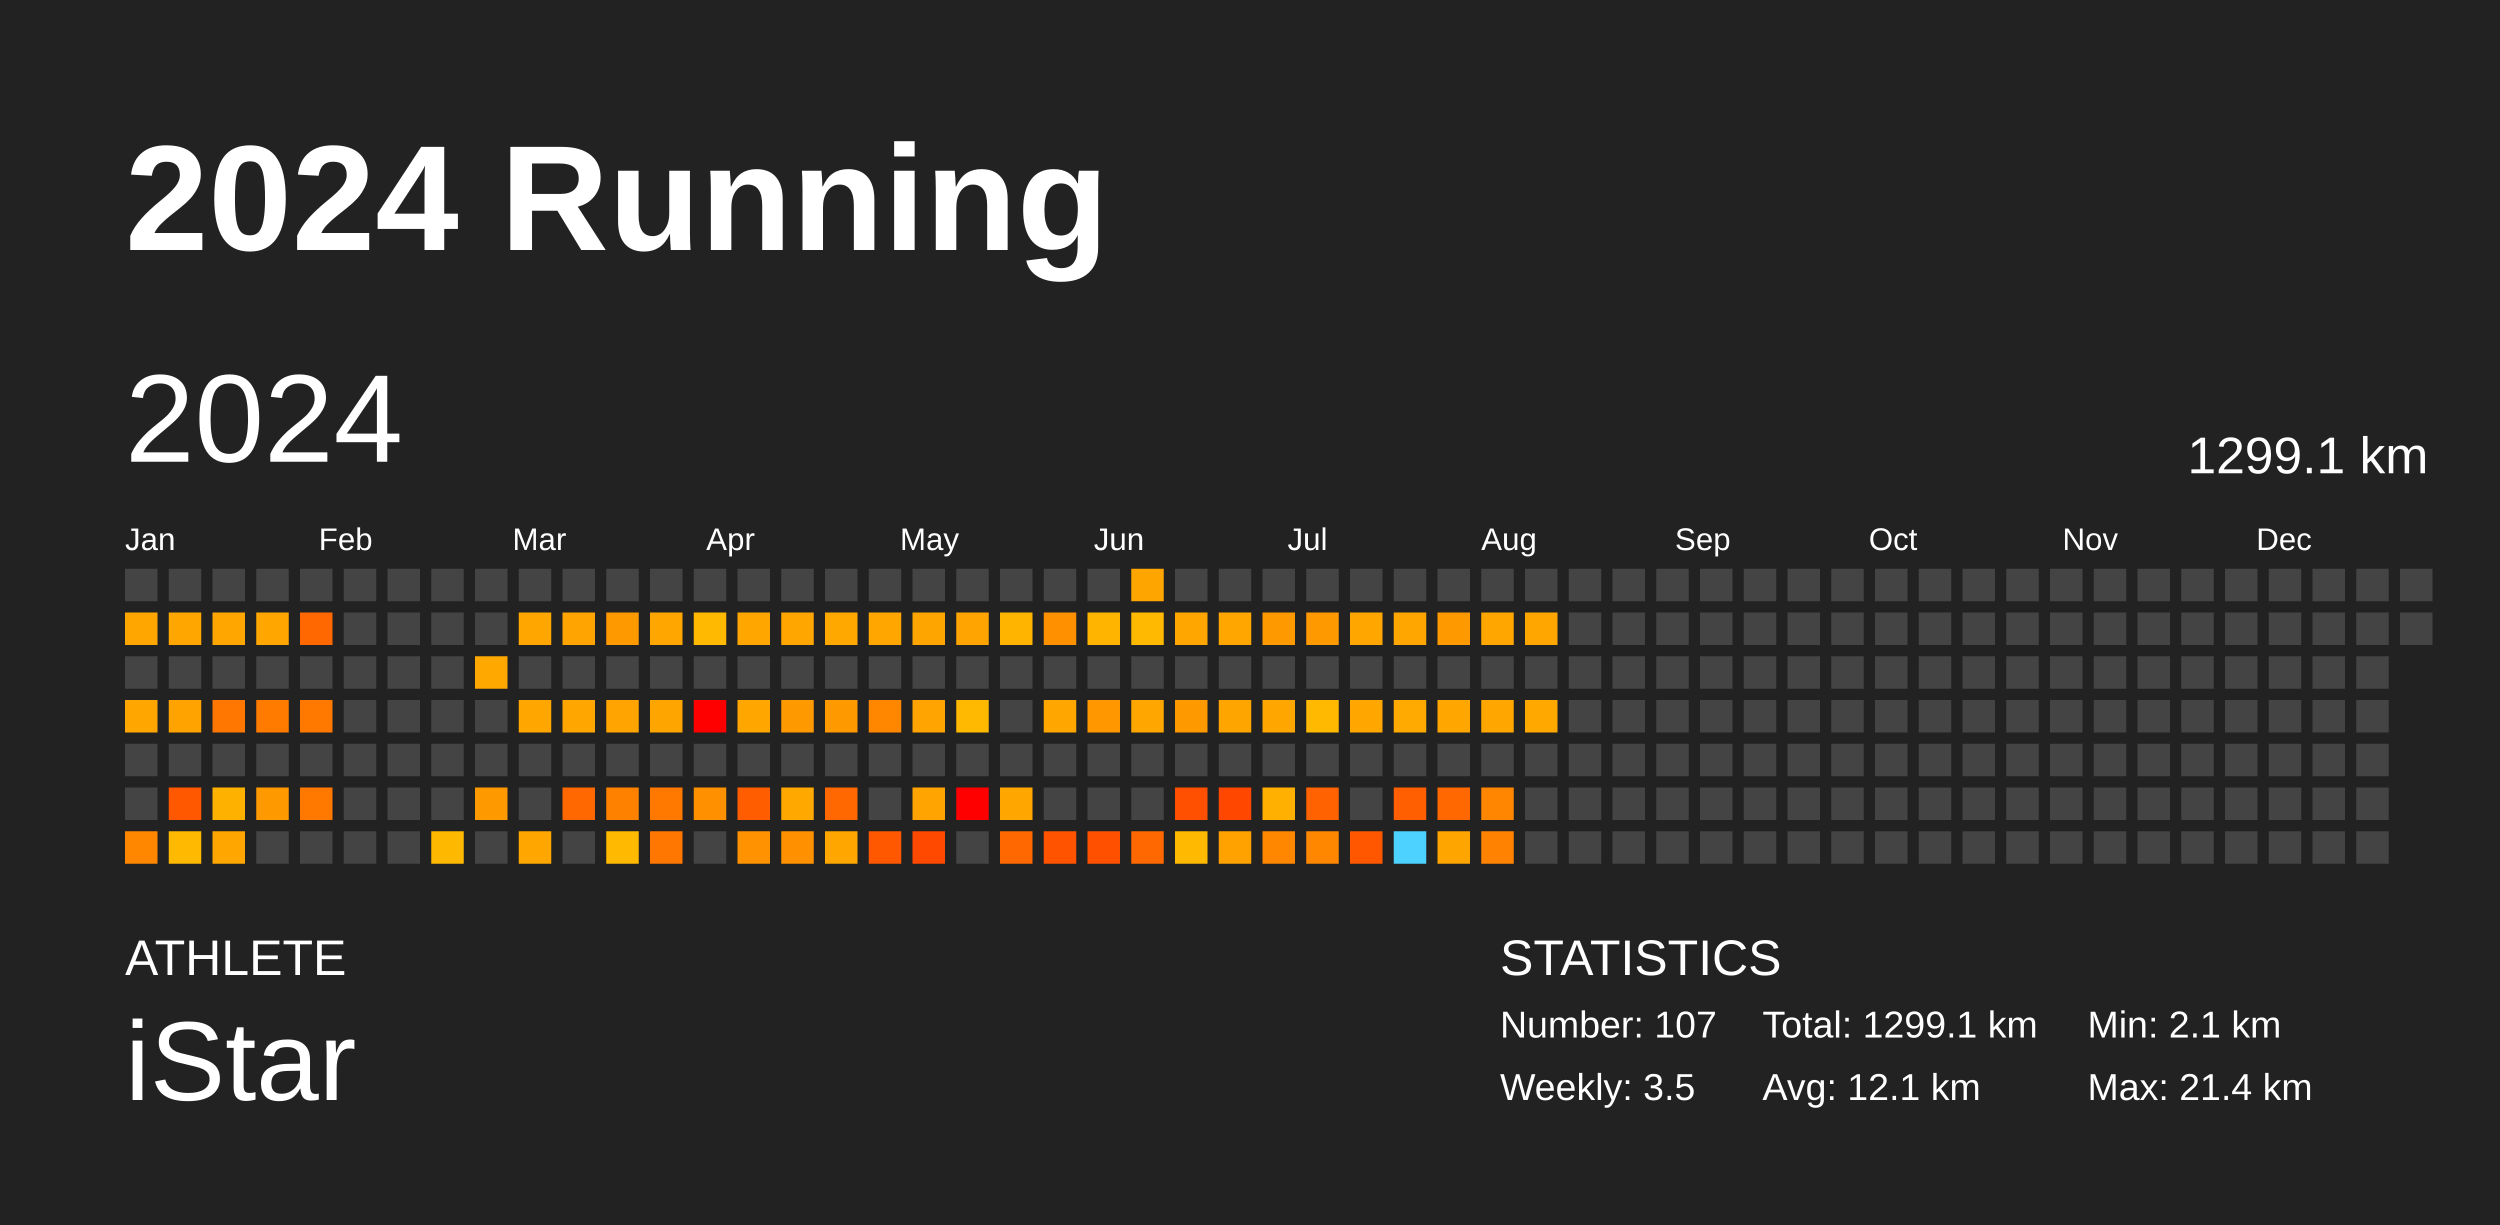
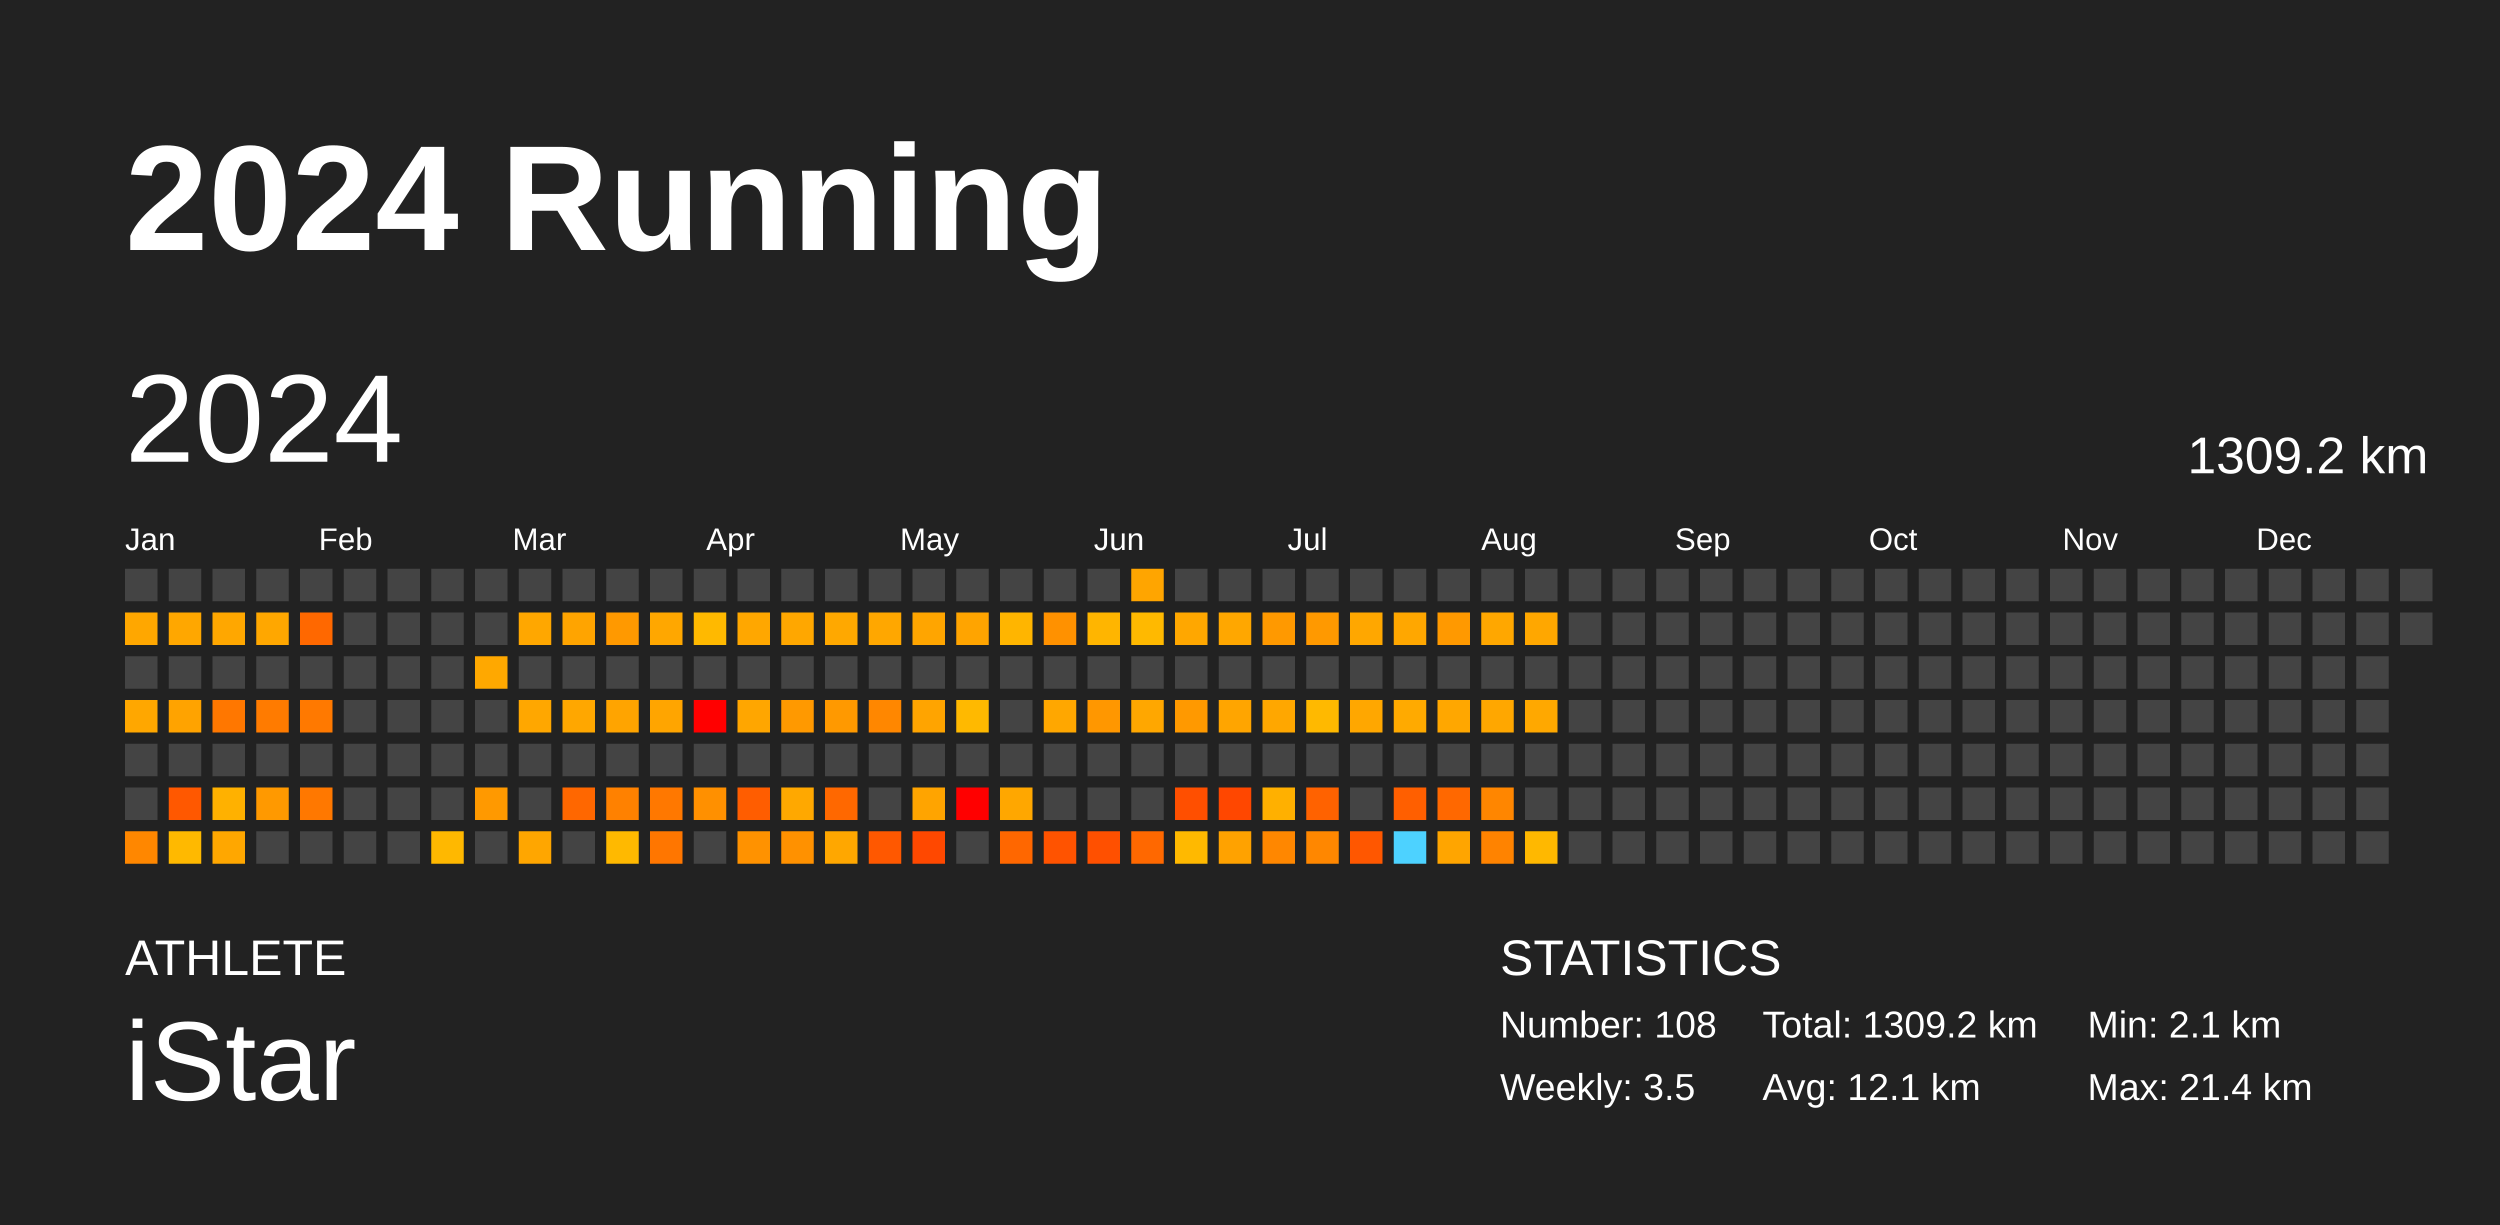
<svg xmlns="http://www.w3.org/2000/svg" baseProfile="full" height="98mm" version="1.1" viewBox="0,0,200,98" width="200mm">
  <defs />
  <rect fill="#222222" height="98" width="200" x="0" y="0" />
  <text fill="#FFFFFF" style="font-size:12px; font-family:Arial; font-weight:bold;" x="10" y="20">2024 Running</text>
  <text fill="#FFFFFF" style="font-size:4px; font-family:Arial" x="10" y="78">ATHLETE</text>
  <text fill="#FFFFFF" style="font-size:9px; font-family:Arial" x="10" y="88">iStar</text>
  <text fill="#FFFFFF" style="font-size:4px; font-family:Arial" x="120" y="78">STATISTICS</text>
-   <text fill="#FFFFFF" style="font-size:3px; font-family:Arial" x="120" y="83">Number: 107</text>
+   <text fill="#FFFFFF" style="font-size:3px; font-family:Arial" x="120" y="83">Number: 108</text>
  <text fill="#FFFFFF" style="font-size:3px; font-family:Arial" x="120" y="88">Weekly: 3.5</text>
-   <text fill="#FFFFFF" style="font-size:3px; font-family:Arial" x="141" y="83">Total: 1299.1 km</text>
+   <text fill="#FFFFFF" style="font-size:3px; font-family:Arial" x="141" y="83">Total: 1309.2 km</text>
  <text fill="#FFFFFF" style="font-size:3px; font-family:Arial" x="141" y="88">Avg: 12.1 km</text>
  <text fill="#FFFFFF" style="font-size:3px; font-family:Arial" x="167" y="83">Min: 2.1 km</text>
  <text fill="#FFFFFF" style="font-size:3px; font-family:Arial" x="167" y="88">Max: 21.4 km</text>
  <text dominant-baseline="hanging" fill="#FFFFFF" style="font-size:10.0px; font-family:Arial;" x="10" y="30">2024</text>
-   <text dominant-baseline="hanging" fill="#FFFFFF" style="font-size:4.125px; font-family:Arial;" x="175" y="35">1299.1 km</text>
+   <text dominant-baseline="hanging" fill="#FFFFFF" style="font-size:4.125px; font-family:Arial;" x="175" y="35">1309.2 km</text>
  <text fill="#FFFFFF" style="font-size:2.5px; font-family:Arial" x="10.0" y="44">Jan</text>
  <text fill="#FFFFFF" style="font-size:2.5px; font-family:Arial" x="25.5" y="44">Feb</text>
  <text fill="#FFFFFF" style="font-size:2.5px; font-family:Arial" x="41.0" y="44">Mar</text>
  <text fill="#FFFFFF" style="font-size:2.5px; font-family:Arial" x="56.5" y="44">Apr</text>
  <text fill="#FFFFFF" style="font-size:2.5px; font-family:Arial" x="72.0" y="44">May</text>
  <text fill="#FFFFFF" style="font-size:2.5px; font-family:Arial" x="87.5" y="44">Jun</text>
  <text fill="#FFFFFF" style="font-size:2.5px; font-family:Arial" x="103.0" y="44">Jul</text>
  <text fill="#FFFFFF" style="font-size:2.5px; font-family:Arial" x="118.5" y="44">Aug</text>
  <text fill="#FFFFFF" style="font-size:2.5px; font-family:Arial" x="134.0" y="44">Sep</text>
  <text fill="#FFFFFF" style="font-size:2.5px; font-family:Arial" x="149.5" y="44">Oct</text>
  <text fill="#FFFFFF" style="font-size:2.5px; font-family:Arial" x="165.0" y="44">Nov</text>
  <text fill="#FFFFFF" style="font-size:2.5px; font-family:Arial" x="180.5" y="44">Dec</text>
  <rect fill="#444444" height="2.6" width="2.6" x="10.0" y="45.5" />
  <rect fill="#ffa700" height="2.6" width="2.6" x="10.0" y="49.0" />
  <rect fill="#444444" height="2.6" width="2.6" x="10.0" y="52.5" />
  <rect fill="#ffa700" height="2.6" width="2.6" x="10.0" y="56.0" />
  <rect fill="#444444" height="2.6" width="2.6" x="10.0" y="59.5" />
  <rect fill="#444444" height="2.6" width="2.6" x="10.0" y="63.0" />
  <rect fill="#ff8700" height="2.6" width="2.6" x="10.0" y="66.5" />
  <rect fill="#444444" height="2.6" width="2.6" x="13.5" y="45.5" />
  <rect fill="#ffa700" height="2.6" width="2.6" x="13.5" y="49.0" />
  <rect fill="#444444" height="2.6" width="2.6" x="13.5" y="52.5" />
  <rect fill="#ffa300" height="2.6" width="2.6" x="13.5" y="56.0" />
  <rect fill="#444444" height="2.6" width="2.6" x="13.5" y="59.5" />
  <rect fill="#ff5800" height="2.6" width="2.6" x="13.5" y="63.0" />
  <rect fill="#ffb900" height="2.6" width="2.6" x="13.5" y="66.5" />
  <rect fill="#444444" height="2.6" width="2.6" x="17.0" y="45.5" />
  <rect fill="#ffa700" height="2.6" width="2.6" x="17.0" y="49.0" />
  <rect fill="#444444" height="2.6" width="2.6" x="17.0" y="52.5" />
  <rect fill="#ff7700" height="2.6" width="2.6" x="17.0" y="56.0" />
  <rect fill="#444444" height="2.6" width="2.6" x="17.0" y="59.5" />
  <rect fill="#ffb100" height="2.6" width="2.6" x="17.0" y="63.0" />
  <rect fill="#ffa700" height="2.6" width="2.6" x="17.0" y="66.5" />
  <rect fill="#444444" height="2.6" width="2.6" x="20.5" y="45.5" />
  <rect fill="#ffa700" height="2.6" width="2.6" x="20.5" y="49.0" />
  <rect fill="#444444" height="2.6" width="2.6" x="20.5" y="52.5" />
  <rect fill="#ff7b00" height="2.6" width="2.6" x="20.5" y="56.0" />
  <rect fill="#444444" height="2.6" width="2.6" x="20.5" y="59.5" />
  <rect fill="#ff9900" height="2.6" width="2.6" x="20.5" y="63.0" />
  <rect fill="#444444" height="2.6" width="2.6" x="20.5" y="66.5" />
  <rect fill="#444444" height="2.6" width="2.6" x="24.0" y="45.5" />
  <rect fill="#ff6800" height="2.6" width="2.6" x="24.0" y="49.0" />
  <rect fill="#444444" height="2.6" width="2.6" x="24.0" y="52.5" />
  <rect fill="#ff7900" height="2.6" width="2.6" x="24.0" y="56.0" />
  <rect fill="#444444" height="2.6" width="2.6" x="24.0" y="59.5" />
  <rect fill="#ff7800" height="2.6" width="2.6" x="24.0" y="63.0" />
  <rect fill="#444444" height="2.6" width="2.6" x="24.0" y="66.5" />
  <rect fill="#444444" height="2.6" width="2.6" x="27.5" y="45.5" />
  <rect fill="#444444" height="2.6" width="2.6" x="27.5" y="49.0" />
  <rect fill="#444444" height="2.6" width="2.6" x="27.5" y="52.5" />
  <rect fill="#444444" height="2.6" width="2.6" x="27.5" y="56.0" />
  <rect fill="#444444" height="2.6" width="2.6" x="27.5" y="59.5" />
  <rect fill="#444444" height="2.6" width="2.6" x="27.5" y="63.0" />
  <rect fill="#444444" height="2.6" width="2.6" x="27.5" y="66.5" />
  <rect fill="#444444" height="2.6" width="2.6" x="31.0" y="45.5" />
  <rect fill="#444444" height="2.6" width="2.6" x="31.0" y="49.0" />
  <rect fill="#444444" height="2.6" width="2.6" x="31.0" y="52.5" />
  <rect fill="#444444" height="2.6" width="2.6" x="31.0" y="56.0" />
  <rect fill="#444444" height="2.6" width="2.6" x="31.0" y="59.5" />
  <rect fill="#444444" height="2.6" width="2.6" x="31.0" y="63.0" />
  <rect fill="#444444" height="2.6" width="2.6" x="31.0" y="66.5" />
  <rect fill="#444444" height="2.6" width="2.6" x="34.5" y="45.5" />
  <rect fill="#444444" height="2.6" width="2.6" x="34.5" y="49.0" />
  <rect fill="#444444" height="2.6" width="2.6" x="34.5" y="52.5" />
  <rect fill="#444444" height="2.6" width="2.6" x="34.5" y="56.0" />
  <rect fill="#444444" height="2.6" width="2.6" x="34.5" y="59.5" />
  <rect fill="#444444" height="2.6" width="2.6" x="34.5" y="63.0" />
  <rect fill="#ffb800" height="2.6" width="2.6" x="34.5" y="66.5" />
  <rect fill="#444444" height="2.6" width="2.6" x="38.0" y="45.5" />
  <rect fill="#444444" height="2.6" width="2.6" x="38.0" y="49.0" />
  <rect fill="#ffa800" height="2.6" width="2.6" x="38.0" y="52.5" />
  <rect fill="#444444" height="2.6" width="2.6" x="38.0" y="56.0" />
  <rect fill="#444444" height="2.6" width="2.6" x="38.0" y="59.5" />
  <rect fill="#ff9900" height="2.6" width="2.6" x="38.0" y="63.0" />
  <rect fill="#444444" height="2.6" width="2.6" x="38.0" y="66.5" />
  <rect fill="#444444" height="2.6" width="2.6" x="41.5" y="45.5" />
  <rect fill="#ffa700" height="2.6" width="2.6" x="41.5" y="49.0" />
  <rect fill="#444444" height="2.6" width="2.6" x="41.5" y="52.5" />
  <rect fill="#ffa700" height="2.6" width="2.6" x="41.5" y="56.0" />
  <rect fill="#444444" height="2.6" width="2.6" x="41.5" y="59.5" />
  <rect fill="#444444" height="2.6" width="2.6" x="41.5" y="63.0" />
  <rect fill="#ffa600" height="2.6" width="2.6" x="41.5" y="66.5" />
  <rect fill="#444444" height="2.6" width="2.6" x="45.0" y="45.5" />
  <rect fill="#ffa400" height="2.6" width="2.6" x="45.0" y="49.0" />
  <rect fill="#444444" height="2.6" width="2.6" x="45.0" y="52.5" />
  <rect fill="#ffa700" height="2.6" width="2.6" x="45.0" y="56.0" />
  <rect fill="#444444" height="2.6" width="2.6" x="45.0" y="59.5" />
  <rect fill="#ff6700" height="2.6" width="2.6" x="45.0" y="63.0" />
  <rect fill="#444444" height="2.6" width="2.6" x="45.0" y="66.5" />
  <rect fill="#444444" height="2.6" width="2.6" x="48.5" y="45.5" />
  <rect fill="#ff9900" height="2.6" width="2.6" x="48.5" y="49.0" />
  <rect fill="#444444" height="2.6" width="2.6" x="48.5" y="52.5" />
  <rect fill="#ffa400" height="2.6" width="2.6" x="48.5" y="56.0" />
  <rect fill="#444444" height="2.6" width="2.6" x="48.5" y="59.5" />
  <rect fill="#ff8100" height="2.6" width="2.6" x="48.5" y="63.0" />
  <rect fill="#ffb900" height="2.6" width="2.6" x="48.5" y="66.5" />
  <rect fill="#444444" height="2.6" width="2.6" x="52.0" y="45.5" />
  <rect fill="#ffa700" height="2.6" width="2.6" x="52.0" y="49.0" />
  <rect fill="#444444" height="2.6" width="2.6" x="52.0" y="52.5" />
  <rect fill="#ffa500" height="2.6" width="2.6" x="52.0" y="56.0" />
  <rect fill="#444444" height="2.6" width="2.6" x="52.0" y="59.5" />
  <rect fill="#ff7800" height="2.6" width="2.6" x="52.0" y="63.0" />
  <rect fill="#ff7600" height="2.6" width="2.6" x="52.0" y="66.5" />
  <rect fill="#444444" height="2.6" width="2.6" x="55.5" y="45.5" />
  <rect fill="#ffb900" height="2.6" width="2.6" x="55.5" y="49.0" />
  <rect fill="#444444" height="2.6" width="2.6" x="55.5" y="52.5" />
  <rect fill="red" height="2.6" width="2.6" x="55.5" y="56.0" />
  <rect fill="#444444" height="2.6" width="2.6" x="55.5" y="59.5" />
  <rect fill="#ff9000" height="2.6" width="2.6" x="55.5" y="63.0" />
  <rect fill="#444444" height="2.6" width="2.6" x="55.5" y="66.5" />
  <rect fill="#444444" height="2.6" width="2.6" x="59.0" y="45.5" />
  <rect fill="#ffa700" height="2.6" width="2.6" x="59.0" y="49.0" />
  <rect fill="#444444" height="2.6" width="2.6" x="59.0" y="52.5" />
  <rect fill="#ffa600" height="2.6" width="2.6" x="59.0" y="56.0" />
  <rect fill="#444444" height="2.6" width="2.6" x="59.0" y="59.5" />
  <rect fill="#ff5d00" height="2.6" width="2.6" x="59.0" y="63.0" />
  <rect fill="#ff9200" height="2.6" width="2.6" x="59.0" y="66.5" />
  <rect fill="#444444" height="2.6" width="2.6" x="62.5" y="45.5" />
  <rect fill="#ffa700" height="2.6" width="2.6" x="62.5" y="49.0" />
  <rect fill="#444444" height="2.6" width="2.6" x="62.5" y="52.5" />
  <rect fill="#ff9900" height="2.6" width="2.6" x="62.5" y="56.0" />
  <rect fill="#444444" height="2.6" width="2.6" x="62.5" y="59.5" />
  <rect fill="#ffa800" height="2.6" width="2.6" x="62.5" y="63.0" />
  <rect fill="#ff9100" height="2.6" width="2.6" x="62.5" y="66.5" />
  <rect fill="#444444" height="2.6" width="2.6" x="66.0" y="45.5" />
  <rect fill="#ffa800" height="2.6" width="2.6" x="66.0" y="49.0" />
  <rect fill="#444444" height="2.6" width="2.6" x="66.0" y="52.5" />
  <rect fill="#ff9900" height="2.6" width="2.6" x="66.0" y="56.0" />
  <rect fill="#444444" height="2.6" width="2.6" x="66.0" y="59.5" />
  <rect fill="#ff6800" height="2.6" width="2.6" x="66.0" y="63.0" />
  <rect fill="#ffa700" height="2.6" width="2.6" x="66.0" y="66.5" />
  <rect fill="#444444" height="2.6" width="2.6" x="69.5" y="45.5" />
  <rect fill="#ffa700" height="2.6" width="2.6" x="69.5" y="49.0" />
  <rect fill="#444444" height="2.6" width="2.6" x="69.5" y="52.5" />
  <rect fill="#ff8700" height="2.6" width="2.6" x="69.5" y="56.0" />
  <rect fill="#444444" height="2.6" width="2.6" x="69.5" y="59.5" />
  <rect fill="#444444" height="2.6" width="2.6" x="69.5" y="63.0" />
  <rect fill="#ff5800" height="2.6" width="2.6" x="69.5" y="66.5" />
  <rect fill="#444444" height="2.6" width="2.6" x="73.0" y="45.5" />
  <rect fill="#ffa500" height="2.6" width="2.6" x="73.0" y="49.0" />
  <rect fill="#444444" height="2.6" width="2.6" x="73.0" y="52.5" />
  <rect fill="#ffa400" height="2.6" width="2.6" x="73.0" y="56.0" />
  <rect fill="#444444" height="2.6" width="2.6" x="73.0" y="59.5" />
  <rect fill="#ffa400" height="2.6" width="2.6" x="73.0" y="63.0" />
  <rect fill="#ff4800" height="2.6" width="2.6" x="73.0" y="66.5" />
  <rect fill="#444444" height="2.6" width="2.6" x="76.5" y="45.5" />
  <rect fill="#ffa400" height="2.6" width="2.6" x="76.5" y="49.0" />
  <rect fill="#444444" height="2.6" width="2.6" x="76.5" y="52.5" />
  <rect fill="#ffb900" height="2.6" width="2.6" x="76.5" y="56.0" />
  <rect fill="#444444" height="2.6" width="2.6" x="76.5" y="59.5" />
  <rect fill="red" height="2.6" width="2.6" x="76.5" y="63.0" />
  <rect fill="#444444" height="2.6" width="2.6" x="76.5" y="66.5" />
  <rect fill="#444444" height="2.6" width="2.6" x="80.0" y="45.5" />
  <rect fill="#ffb500" height="2.6" width="2.6" x="80.0" y="49.0" />
  <rect fill="#444444" height="2.6" width="2.6" x="80.0" y="52.5" />
  <rect fill="#444444" height="2.6" width="2.6" x="80.0" y="56.0" />
  <rect fill="#444444" height="2.6" width="2.6" x="80.0" y="59.5" />
  <rect fill="#ffa700" height="2.6" width="2.6" x="80.0" y="63.0" />
  <rect fill="#ff6700" height="2.6" width="2.6" x="80.0" y="66.5" />
  <rect fill="#444444" height="2.6" width="2.6" x="83.5" y="45.5" />
  <rect fill="#ff9100" height="2.6" width="2.6" x="83.5" y="49.0" />
  <rect fill="#444444" height="2.6" width="2.6" x="83.5" y="52.5" />
  <rect fill="#ffa700" height="2.6" width="2.6" x="83.5" y="56.0" />
  <rect fill="#444444" height="2.6" width="2.6" x="83.5" y="59.5" />
  <rect fill="#444444" height="2.6" width="2.6" x="83.5" y="63.0" />
  <rect fill="#ff5300" height="2.6" width="2.6" x="83.5" y="66.5" />
  <rect fill="#444444" height="2.6" width="2.6" x="87.0" y="45.5" />
  <rect fill="#ffb500" height="2.6" width="2.6" x="87.0" y="49.0" />
  <rect fill="#444444" height="2.6" width="2.6" x="87.0" y="52.5" />
  <rect fill="#ff9700" height="2.6" width="2.6" x="87.0" y="56.0" />
  <rect fill="#444444" height="2.6" width="2.6" x="87.0" y="59.5" />
  <rect fill="#444444" height="2.6" width="2.6" x="87.0" y="63.0" />
  <rect fill="#ff5000" height="2.6" width="2.6" x="87.0" y="66.5" />
  <rect fill="#ffa500" height="2.6" width="2.6" x="90.5" y="45.5" />
  <rect fill="#ffb900" height="2.6" width="2.6" x="90.5" y="49.0" />
  <rect fill="#444444" height="2.6" width="2.6" x="90.5" y="52.5" />
  <rect fill="#ffa700" height="2.6" width="2.6" x="90.5" y="56.0" />
  <rect fill="#444444" height="2.6" width="2.6" x="90.5" y="59.5" />
  <rect fill="#444444" height="2.6" width="2.6" x="90.5" y="63.0" />
  <rect fill="#ff6800" height="2.6" width="2.6" x="90.5" y="66.5" />
  <rect fill="#444444" height="2.6" width="2.6" x="94.0" y="45.5" />
  <rect fill="#ffa700" height="2.6" width="2.6" x="94.0" y="49.0" />
  <rect fill="#444444" height="2.6" width="2.6" x="94.0" y="52.5" />
  <rect fill="#ff9900" height="2.6" width="2.6" x="94.0" y="56.0" />
  <rect fill="#444444" height="2.6" width="2.6" x="94.0" y="59.5" />
  <rect fill="#ff4f00" height="2.6" width="2.6" x="94.0" y="63.0" />
  <rect fill="#ffb900" height="2.6" width="2.6" x="94.0" y="66.5" />
  <rect fill="#444444" height="2.6" width="2.6" x="97.5" y="45.5" />
  <rect fill="#ffa700" height="2.6" width="2.6" x="97.5" y="49.0" />
  <rect fill="#444444" height="2.6" width="2.6" x="97.5" y="52.5" />
  <rect fill="#ffa500" height="2.6" width="2.6" x="97.5" y="56.0" />
  <rect fill="#444444" height="2.6" width="2.6" x="97.5" y="59.5" />
  <rect fill="#ff4700" height="2.6" width="2.6" x="97.5" y="63.0" />
  <rect fill="#ffa200" height="2.6" width="2.6" x="97.5" y="66.5" />
  <rect fill="#444444" height="2.6" width="2.6" x="101.0" y="45.5" />
  <rect fill="#ff9900" height="2.6" width="2.6" x="101.0" y="49.0" />
  <rect fill="#444444" height="2.6" width="2.6" x="101.0" y="52.5" />
  <rect fill="#ffa700" height="2.6" width="2.6" x="101.0" y="56.0" />
  <rect fill="#444444" height="2.6" width="2.6" x="101.0" y="59.5" />
  <rect fill="#ffb000" height="2.6" width="2.6" x="101.0" y="63.0" />
  <rect fill="#ff8700" height="2.6" width="2.6" x="101.0" y="66.5" />
  <rect fill="#444444" height="2.6" width="2.6" x="104.5" y="45.5" />
  <rect fill="#ff9900" height="2.6" width="2.6" x="104.5" y="49.0" />
  <rect fill="#444444" height="2.6" width="2.6" x="104.5" y="52.5" />
  <rect fill="#ffb900" height="2.6" width="2.6" x="104.5" y="56.0" />
  <rect fill="#444444" height="2.6" width="2.6" x="104.5" y="59.5" />
  <rect fill="#ff6200" height="2.6" width="2.6" x="104.5" y="63.0" />
  <rect fill="#ff8700" height="2.6" width="2.6" x="104.5" y="66.5" />
  <rect fill="#444444" height="2.6" width="2.6" x="108.0" y="45.5" />
  <rect fill="#ffa700" height="2.6" width="2.6" x="108.0" y="49.0" />
  <rect fill="#444444" height="2.6" width="2.6" x="108.0" y="52.5" />
  <rect fill="#ffa700" height="2.6" width="2.6" x="108.0" y="56.0" />
  <rect fill="#444444" height="2.6" width="2.6" x="108.0" y="59.5" />
  <rect fill="#444444" height="2.6" width="2.6" x="108.0" y="63.0" />
  <rect fill="#ff5700" height="2.6" width="2.6" x="108.0" y="66.5" />
  <rect fill="#444444" height="2.6" width="2.6" x="111.5" y="45.5" />
  <rect fill="#ffa700" height="2.6" width="2.6" x="111.5" y="49.0" />
  <rect fill="#444444" height="2.6" width="2.6" x="111.5" y="52.5" />
  <rect fill="#ffaa00" height="2.6" width="2.6" x="111.5" y="56.0" />
  <rect fill="#444444" height="2.6" width="2.6" x="111.5" y="59.5" />
  <rect fill="#ff5f00" height="2.6" width="2.6" x="111.5" y="63.0" />
  <rect fill="#4dd2ff" height="2.6" width="2.6" x="111.5" y="66.5" />
  <rect fill="#444444" height="2.6" width="2.6" x="115.0" y="45.5" />
  <rect fill="#ff9900" height="2.6" width="2.6" x="115.0" y="49.0" />
  <rect fill="#444444" height="2.6" width="2.6" x="115.0" y="52.5" />
  <rect fill="#ffa700" height="2.6" width="2.6" x="115.0" y="56.0" />
  <rect fill="#444444" height="2.6" width="2.6" x="115.0" y="59.5" />
  <rect fill="#ff6800" height="2.6" width="2.6" x="115.0" y="63.0" />
  <rect fill="#ffa500" height="2.6" width="2.6" x="115.0" y="66.5" />
  <rect fill="#444444" height="2.6" width="2.6" x="118.5" y="45.5" />
  <rect fill="#ffa700" height="2.6" width="2.6" x="118.5" y="49.0" />
  <rect fill="#444444" height="2.6" width="2.6" x="118.5" y="52.5" />
  <rect fill="#ffa700" height="2.6" width="2.6" x="118.5" y="56.0" />
  <rect fill="#444444" height="2.6" width="2.6" x="118.5" y="59.5" />
  <rect fill="#ff8600" height="2.6" width="2.6" x="118.5" y="63.0" />
  <rect fill="#ff8300" height="2.6" width="2.6" x="118.5" y="66.5" />
  <rect fill="#444444" height="2.6" width="2.6" x="122.0" y="45.5" />
  <rect fill="#ffa700" height="2.6" width="2.6" x="122.0" y="49.0" />
  <rect fill="#444444" height="2.6" width="2.6" x="122.0" y="52.5" />
  <rect fill="#ffa800" height="2.6" width="2.6" x="122.0" y="56.0" />
  <rect fill="#444444" height="2.6" width="2.6" x="122.0" y="59.5" />
  <rect fill="#444444" height="2.6" width="2.6" x="122.0" y="63.0" />
-   <rect fill="#444444" height="2.6" width="2.6" x="122.0" y="66.5" />
+   <rect fill="#ffb800" height="2.6" width="2.6" x="122.0" y="66.5" />
  <rect fill="#444444" height="2.6" width="2.6" x="125.5" y="45.5" />
  <rect fill="#444444" height="2.6" width="2.6" x="125.5" y="49.0" />
  <rect fill="#444444" height="2.6" width="2.6" x="125.5" y="52.5" />
  <rect fill="#444444" height="2.6" width="2.6" x="125.5" y="56.0" />
  <rect fill="#444444" height="2.6" width="2.6" x="125.5" y="59.5" />
  <rect fill="#444444" height="2.6" width="2.6" x="125.5" y="63.0" />
  <rect fill="#444444" height="2.6" width="2.6" x="125.5" y="66.5" />
  <rect fill="#444444" height="2.6" width="2.6" x="129.0" y="45.5" />
  <rect fill="#444444" height="2.6" width="2.6" x="129.0" y="49.0" />
  <rect fill="#444444" height="2.6" width="2.6" x="129.0" y="52.5" />
  <rect fill="#444444" height="2.6" width="2.6" x="129.0" y="56.0" />
  <rect fill="#444444" height="2.6" width="2.6" x="129.0" y="59.5" />
  <rect fill="#444444" height="2.6" width="2.6" x="129.0" y="63.0" />
  <rect fill="#444444" height="2.6" width="2.6" x="129.0" y="66.5" />
  <rect fill="#444444" height="2.6" width="2.6" x="132.5" y="45.5" />
  <rect fill="#444444" height="2.6" width="2.6" x="132.5" y="49.0" />
  <rect fill="#444444" height="2.6" width="2.6" x="132.5" y="52.5" />
  <rect fill="#444444" height="2.6" width="2.6" x="132.5" y="56.0" />
  <rect fill="#444444" height="2.6" width="2.6" x="132.5" y="59.5" />
  <rect fill="#444444" height="2.6" width="2.6" x="132.5" y="63.0" />
  <rect fill="#444444" height="2.6" width="2.6" x="132.5" y="66.5" />
  <rect fill="#444444" height="2.6" width="2.6" x="136.0" y="45.5" />
  <rect fill="#444444" height="2.6" width="2.6" x="136.0" y="49.0" />
  <rect fill="#444444" height="2.6" width="2.6" x="136.0" y="52.5" />
  <rect fill="#444444" height="2.6" width="2.6" x="136.0" y="56.0" />
  <rect fill="#444444" height="2.6" width="2.6" x="136.0" y="59.5" />
  <rect fill="#444444" height="2.6" width="2.6" x="136.0" y="63.0" />
  <rect fill="#444444" height="2.6" width="2.6" x="136.0" y="66.5" />
  <rect fill="#444444" height="2.6" width="2.6" x="139.5" y="45.5" />
  <rect fill="#444444" height="2.6" width="2.6" x="139.5" y="49.0" />
  <rect fill="#444444" height="2.6" width="2.6" x="139.5" y="52.5" />
  <rect fill="#444444" height="2.6" width="2.6" x="139.5" y="56.0" />
  <rect fill="#444444" height="2.6" width="2.6" x="139.5" y="59.5" />
  <rect fill="#444444" height="2.6" width="2.6" x="139.5" y="63.0" />
  <rect fill="#444444" height="2.6" width="2.6" x="139.5" y="66.5" />
  <rect fill="#444444" height="2.6" width="2.6" x="143.0" y="45.5" />
  <rect fill="#444444" height="2.6" width="2.6" x="143.0" y="49.0" />
  <rect fill="#444444" height="2.6" width="2.6" x="143.0" y="52.5" />
  <rect fill="#444444" height="2.6" width="2.6" x="143.0" y="56.0" />
  <rect fill="#444444" height="2.6" width="2.6" x="143.0" y="59.5" />
  <rect fill="#444444" height="2.6" width="2.6" x="143.0" y="63.0" />
  <rect fill="#444444" height="2.6" width="2.6" x="143.0" y="66.5" />
  <rect fill="#444444" height="2.6" width="2.6" x="146.5" y="45.5" />
  <rect fill="#444444" height="2.6" width="2.6" x="146.5" y="49.0" />
  <rect fill="#444444" height="2.6" width="2.6" x="146.5" y="52.5" />
  <rect fill="#444444" height="2.6" width="2.6" x="146.5" y="56.0" />
  <rect fill="#444444" height="2.6" width="2.6" x="146.5" y="59.5" />
  <rect fill="#444444" height="2.6" width="2.6" x="146.5" y="63.0" />
  <rect fill="#444444" height="2.6" width="2.6" x="146.5" y="66.5" />
  <rect fill="#444444" height="2.6" width="2.6" x="150.0" y="45.5" />
  <rect fill="#444444" height="2.6" width="2.6" x="150.0" y="49.0" />
  <rect fill="#444444" height="2.6" width="2.6" x="150.0" y="52.5" />
  <rect fill="#444444" height="2.6" width="2.6" x="150.0" y="56.0" />
  <rect fill="#444444" height="2.6" width="2.6" x="150.0" y="59.5" />
  <rect fill="#444444" height="2.6" width="2.6" x="150.0" y="63.0" />
  <rect fill="#444444" height="2.6" width="2.6" x="150.0" y="66.5" />
  <rect fill="#444444" height="2.6" width="2.6" x="153.5" y="45.5" />
  <rect fill="#444444" height="2.6" width="2.6" x="153.5" y="49.0" />
  <rect fill="#444444" height="2.6" width="2.6" x="153.5" y="52.5" />
  <rect fill="#444444" height="2.6" width="2.6" x="153.5" y="56.0" />
  <rect fill="#444444" height="2.6" width="2.6" x="153.5" y="59.5" />
  <rect fill="#444444" height="2.6" width="2.6" x="153.5" y="63.0" />
  <rect fill="#444444" height="2.6" width="2.6" x="153.5" y="66.5" />
  <rect fill="#444444" height="2.6" width="2.6" x="157.0" y="45.5" />
  <rect fill="#444444" height="2.6" width="2.6" x="157.0" y="49.0" />
  <rect fill="#444444" height="2.6" width="2.6" x="157.0" y="52.5" />
  <rect fill="#444444" height="2.6" width="2.6" x="157.0" y="56.0" />
  <rect fill="#444444" height="2.6" width="2.6" x="157.0" y="59.5" />
  <rect fill="#444444" height="2.6" width="2.6" x="157.0" y="63.0" />
  <rect fill="#444444" height="2.6" width="2.6" x="157.0" y="66.5" />
  <rect fill="#444444" height="2.6" width="2.6" x="160.5" y="45.5" />
  <rect fill="#444444" height="2.6" width="2.6" x="160.5" y="49.0" />
  <rect fill="#444444" height="2.6" width="2.6" x="160.5" y="52.5" />
  <rect fill="#444444" height="2.6" width="2.6" x="160.5" y="56.0" />
  <rect fill="#444444" height="2.6" width="2.6" x="160.5" y="59.5" />
  <rect fill="#444444" height="2.6" width="2.6" x="160.5" y="63.0" />
  <rect fill="#444444" height="2.6" width="2.6" x="160.5" y="66.5" />
  <rect fill="#444444" height="2.6" width="2.6" x="164.0" y="45.5" />
  <rect fill="#444444" height="2.6" width="2.6" x="164.0" y="49.0" />
  <rect fill="#444444" height="2.6" width="2.6" x="164.0" y="52.5" />
  <rect fill="#444444" height="2.6" width="2.6" x="164.0" y="56.0" />
  <rect fill="#444444" height="2.6" width="2.6" x="164.0" y="59.5" />
  <rect fill="#444444" height="2.6" width="2.6" x="164.0" y="63.0" />
  <rect fill="#444444" height="2.6" width="2.6" x="164.0" y="66.5" />
  <rect fill="#444444" height="2.6" width="2.6" x="167.5" y="45.5" />
  <rect fill="#444444" height="2.6" width="2.6" x="167.5" y="49.0" />
  <rect fill="#444444" height="2.6" width="2.6" x="167.5" y="52.5" />
  <rect fill="#444444" height="2.6" width="2.6" x="167.5" y="56.0" />
  <rect fill="#444444" height="2.6" width="2.6" x="167.5" y="59.5" />
  <rect fill="#444444" height="2.6" width="2.6" x="167.5" y="63.0" />
  <rect fill="#444444" height="2.6" width="2.6" x="167.5" y="66.5" />
  <rect fill="#444444" height="2.6" width="2.6" x="171.0" y="45.5" />
  <rect fill="#444444" height="2.6" width="2.6" x="171.0" y="49.0" />
  <rect fill="#444444" height="2.6" width="2.6" x="171.0" y="52.5" />
  <rect fill="#444444" height="2.6" width="2.6" x="171.0" y="56.0" />
  <rect fill="#444444" height="2.6" width="2.6" x="171.0" y="59.5" />
  <rect fill="#444444" height="2.6" width="2.6" x="171.0" y="63.0" />
  <rect fill="#444444" height="2.6" width="2.6" x="171.0" y="66.5" />
  <rect fill="#444444" height="2.6" width="2.6" x="174.5" y="45.5" />
  <rect fill="#444444" height="2.6" width="2.6" x="174.5" y="49.0" />
  <rect fill="#444444" height="2.6" width="2.6" x="174.5" y="52.5" />
  <rect fill="#444444" height="2.6" width="2.6" x="174.5" y="56.0" />
  <rect fill="#444444" height="2.6" width="2.6" x="174.5" y="59.5" />
  <rect fill="#444444" height="2.6" width="2.6" x="174.5" y="63.0" />
  <rect fill="#444444" height="2.6" width="2.6" x="174.5" y="66.5" />
  <rect fill="#444444" height="2.6" width="2.6" x="178.0" y="45.5" />
  <rect fill="#444444" height="2.6" width="2.6" x="178.0" y="49.0" />
  <rect fill="#444444" height="2.6" width="2.6" x="178.0" y="52.5" />
  <rect fill="#444444" height="2.6" width="2.6" x="178.0" y="56.0" />
  <rect fill="#444444" height="2.6" width="2.6" x="178.0" y="59.5" />
  <rect fill="#444444" height="2.6" width="2.6" x="178.0" y="63.0" />
  <rect fill="#444444" height="2.6" width="2.6" x="178.0" y="66.5" />
  <rect fill="#444444" height="2.6" width="2.6" x="181.5" y="45.5" />
  <rect fill="#444444" height="2.6" width="2.6" x="181.5" y="49.0" />
  <rect fill="#444444" height="2.6" width="2.6" x="181.5" y="52.5" />
  <rect fill="#444444" height="2.6" width="2.6" x="181.5" y="56.0" />
  <rect fill="#444444" height="2.6" width="2.6" x="181.5" y="59.5" />
  <rect fill="#444444" height="2.6" width="2.6" x="181.5" y="63.0" />
  <rect fill="#444444" height="2.6" width="2.6" x="181.5" y="66.5" />
  <rect fill="#444444" height="2.6" width="2.6" x="185.0" y="45.5" />
  <rect fill="#444444" height="2.6" width="2.6" x="185.0" y="49.0" />
  <rect fill="#444444" height="2.6" width="2.6" x="185.0" y="52.5" />
  <rect fill="#444444" height="2.6" width="2.6" x="185.0" y="56.0" />
  <rect fill="#444444" height="2.6" width="2.6" x="185.0" y="59.5" />
  <rect fill="#444444" height="2.6" width="2.6" x="185.0" y="63.0" />
  <rect fill="#444444" height="2.6" width="2.6" x="185.0" y="66.5" />
  <rect fill="#444444" height="2.6" width="2.6" x="188.5" y="45.5" />
  <rect fill="#444444" height="2.6" width="2.6" x="188.5" y="49.0" />
  <rect fill="#444444" height="2.6" width="2.6" x="188.5" y="52.5" />
  <rect fill="#444444" height="2.6" width="2.6" x="188.5" y="56.0" />
  <rect fill="#444444" height="2.6" width="2.6" x="188.5" y="59.5" />
  <rect fill="#444444" height="2.6" width="2.6" x="188.5" y="63.0" />
  <rect fill="#444444" height="2.6" width="2.6" x="188.5" y="66.5" />
  <rect fill="#444444" height="2.6" width="2.6" x="192.0" y="45.5" />
  <rect fill="#444444" height="2.6" width="2.6" x="192.0" y="49.0" />
</svg>
